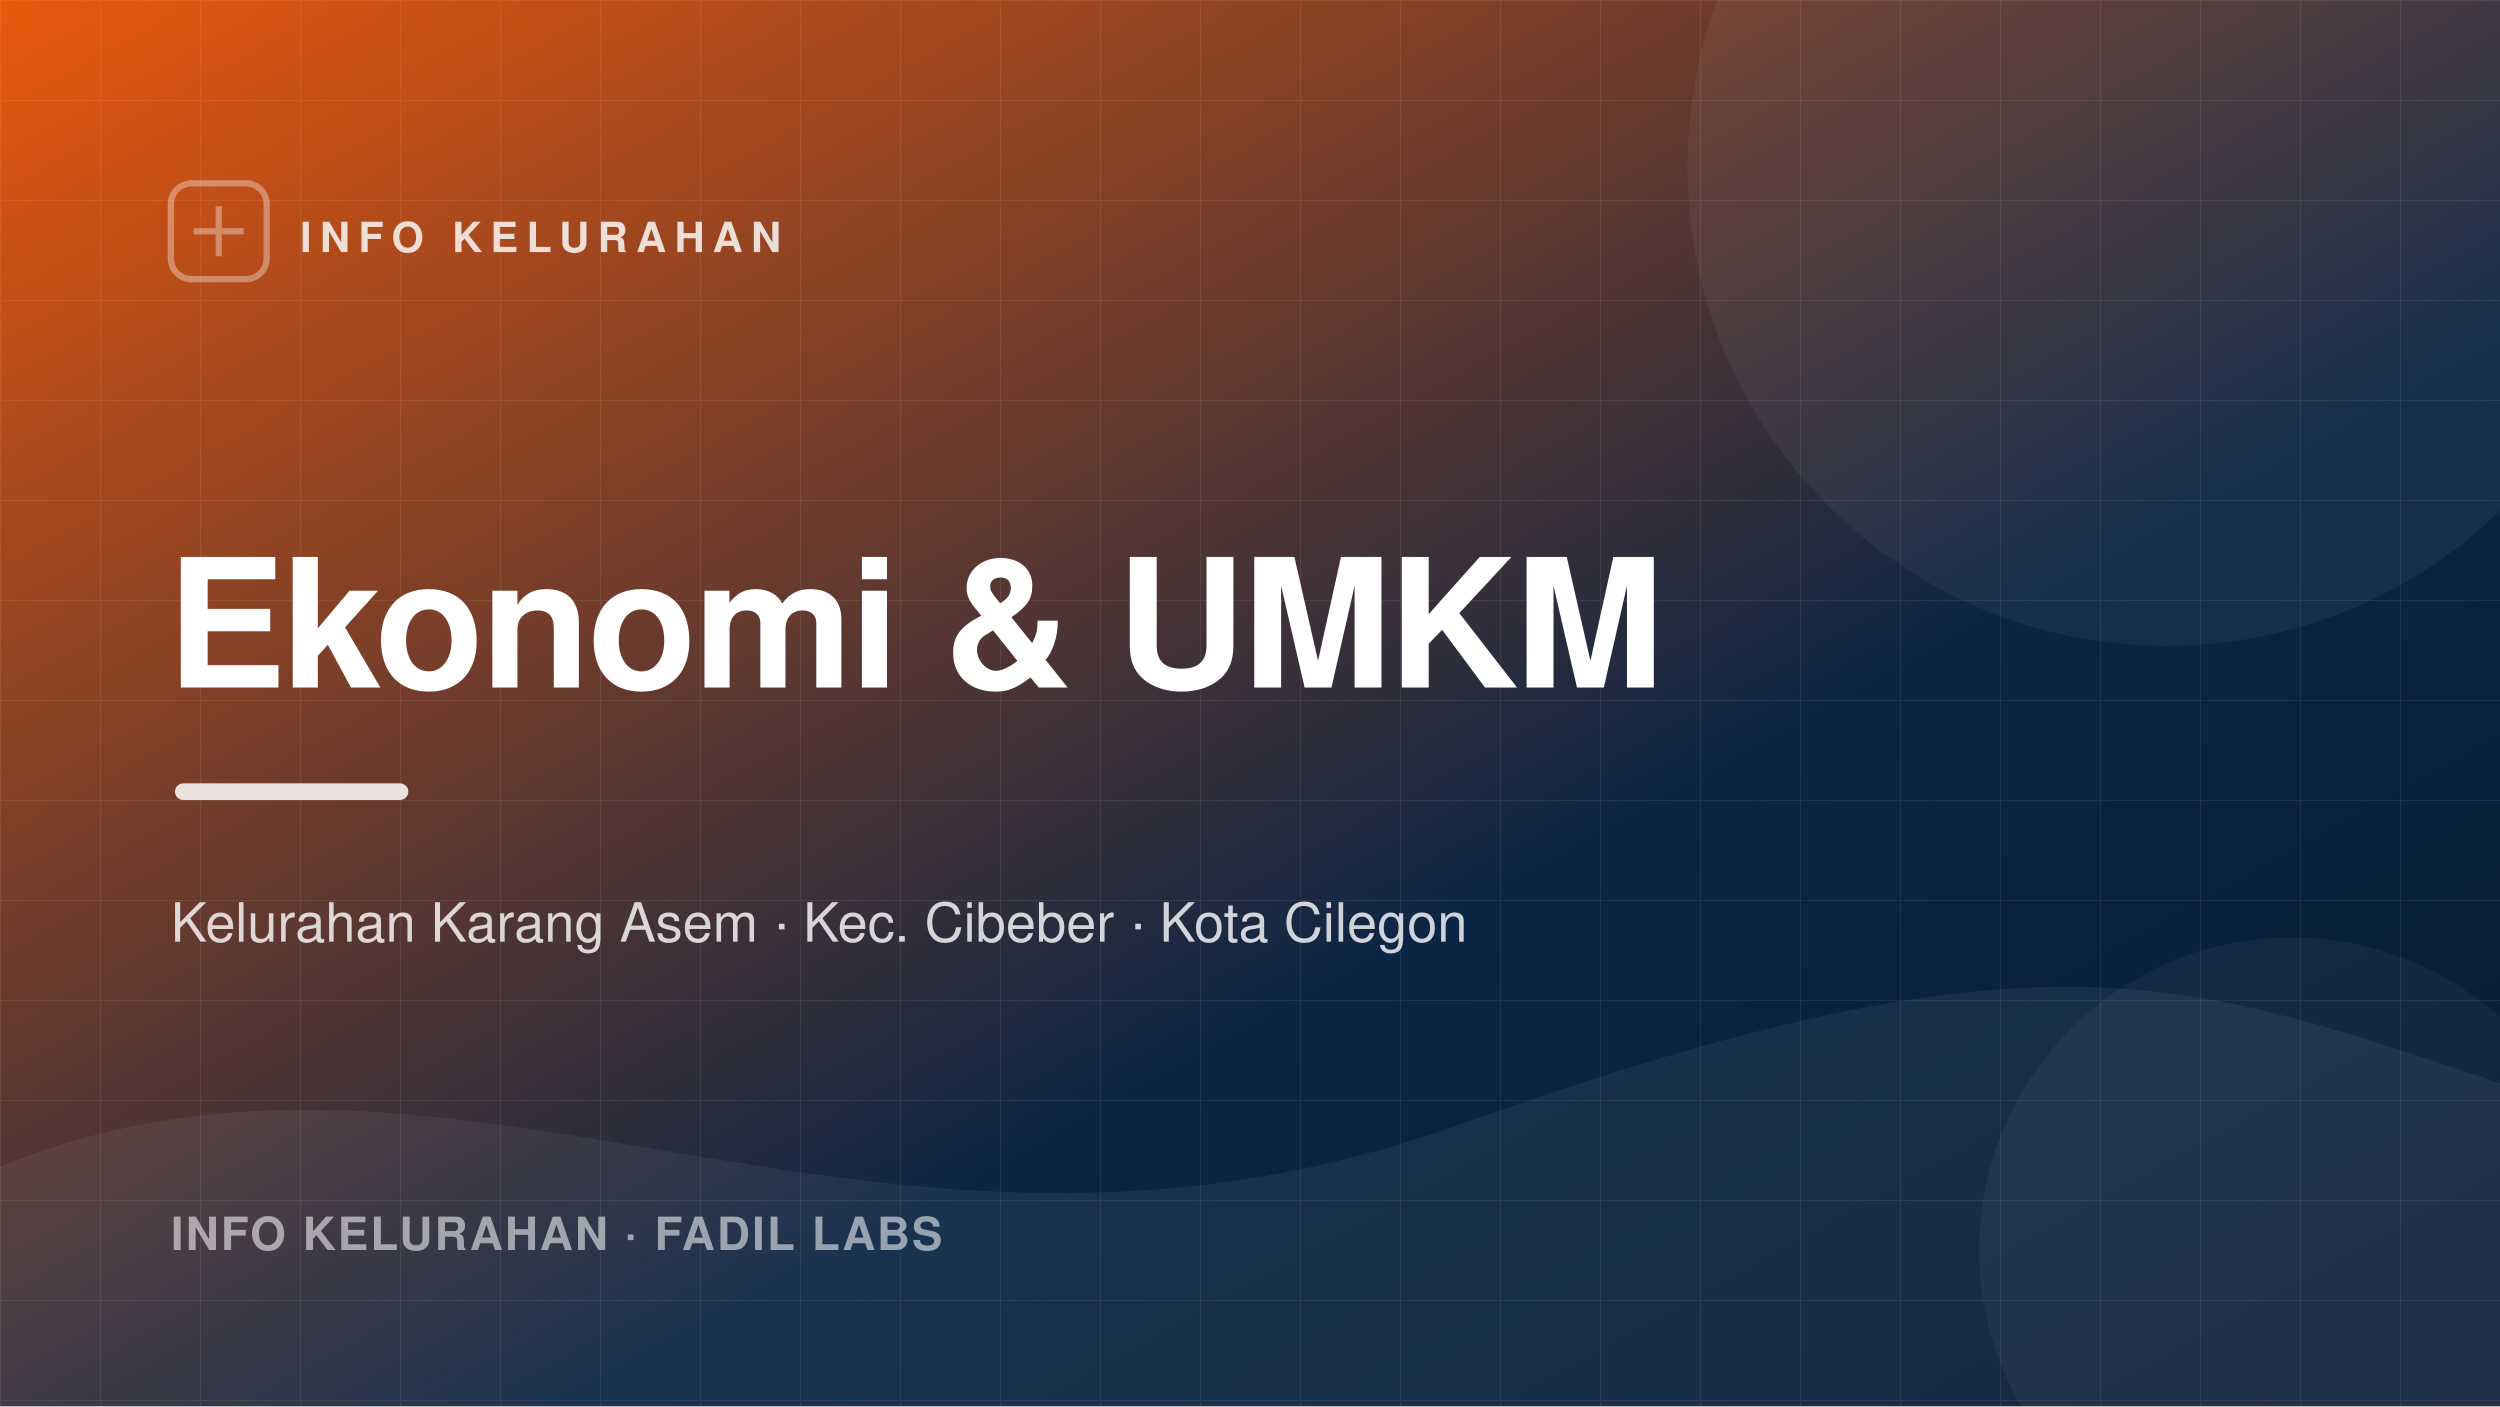
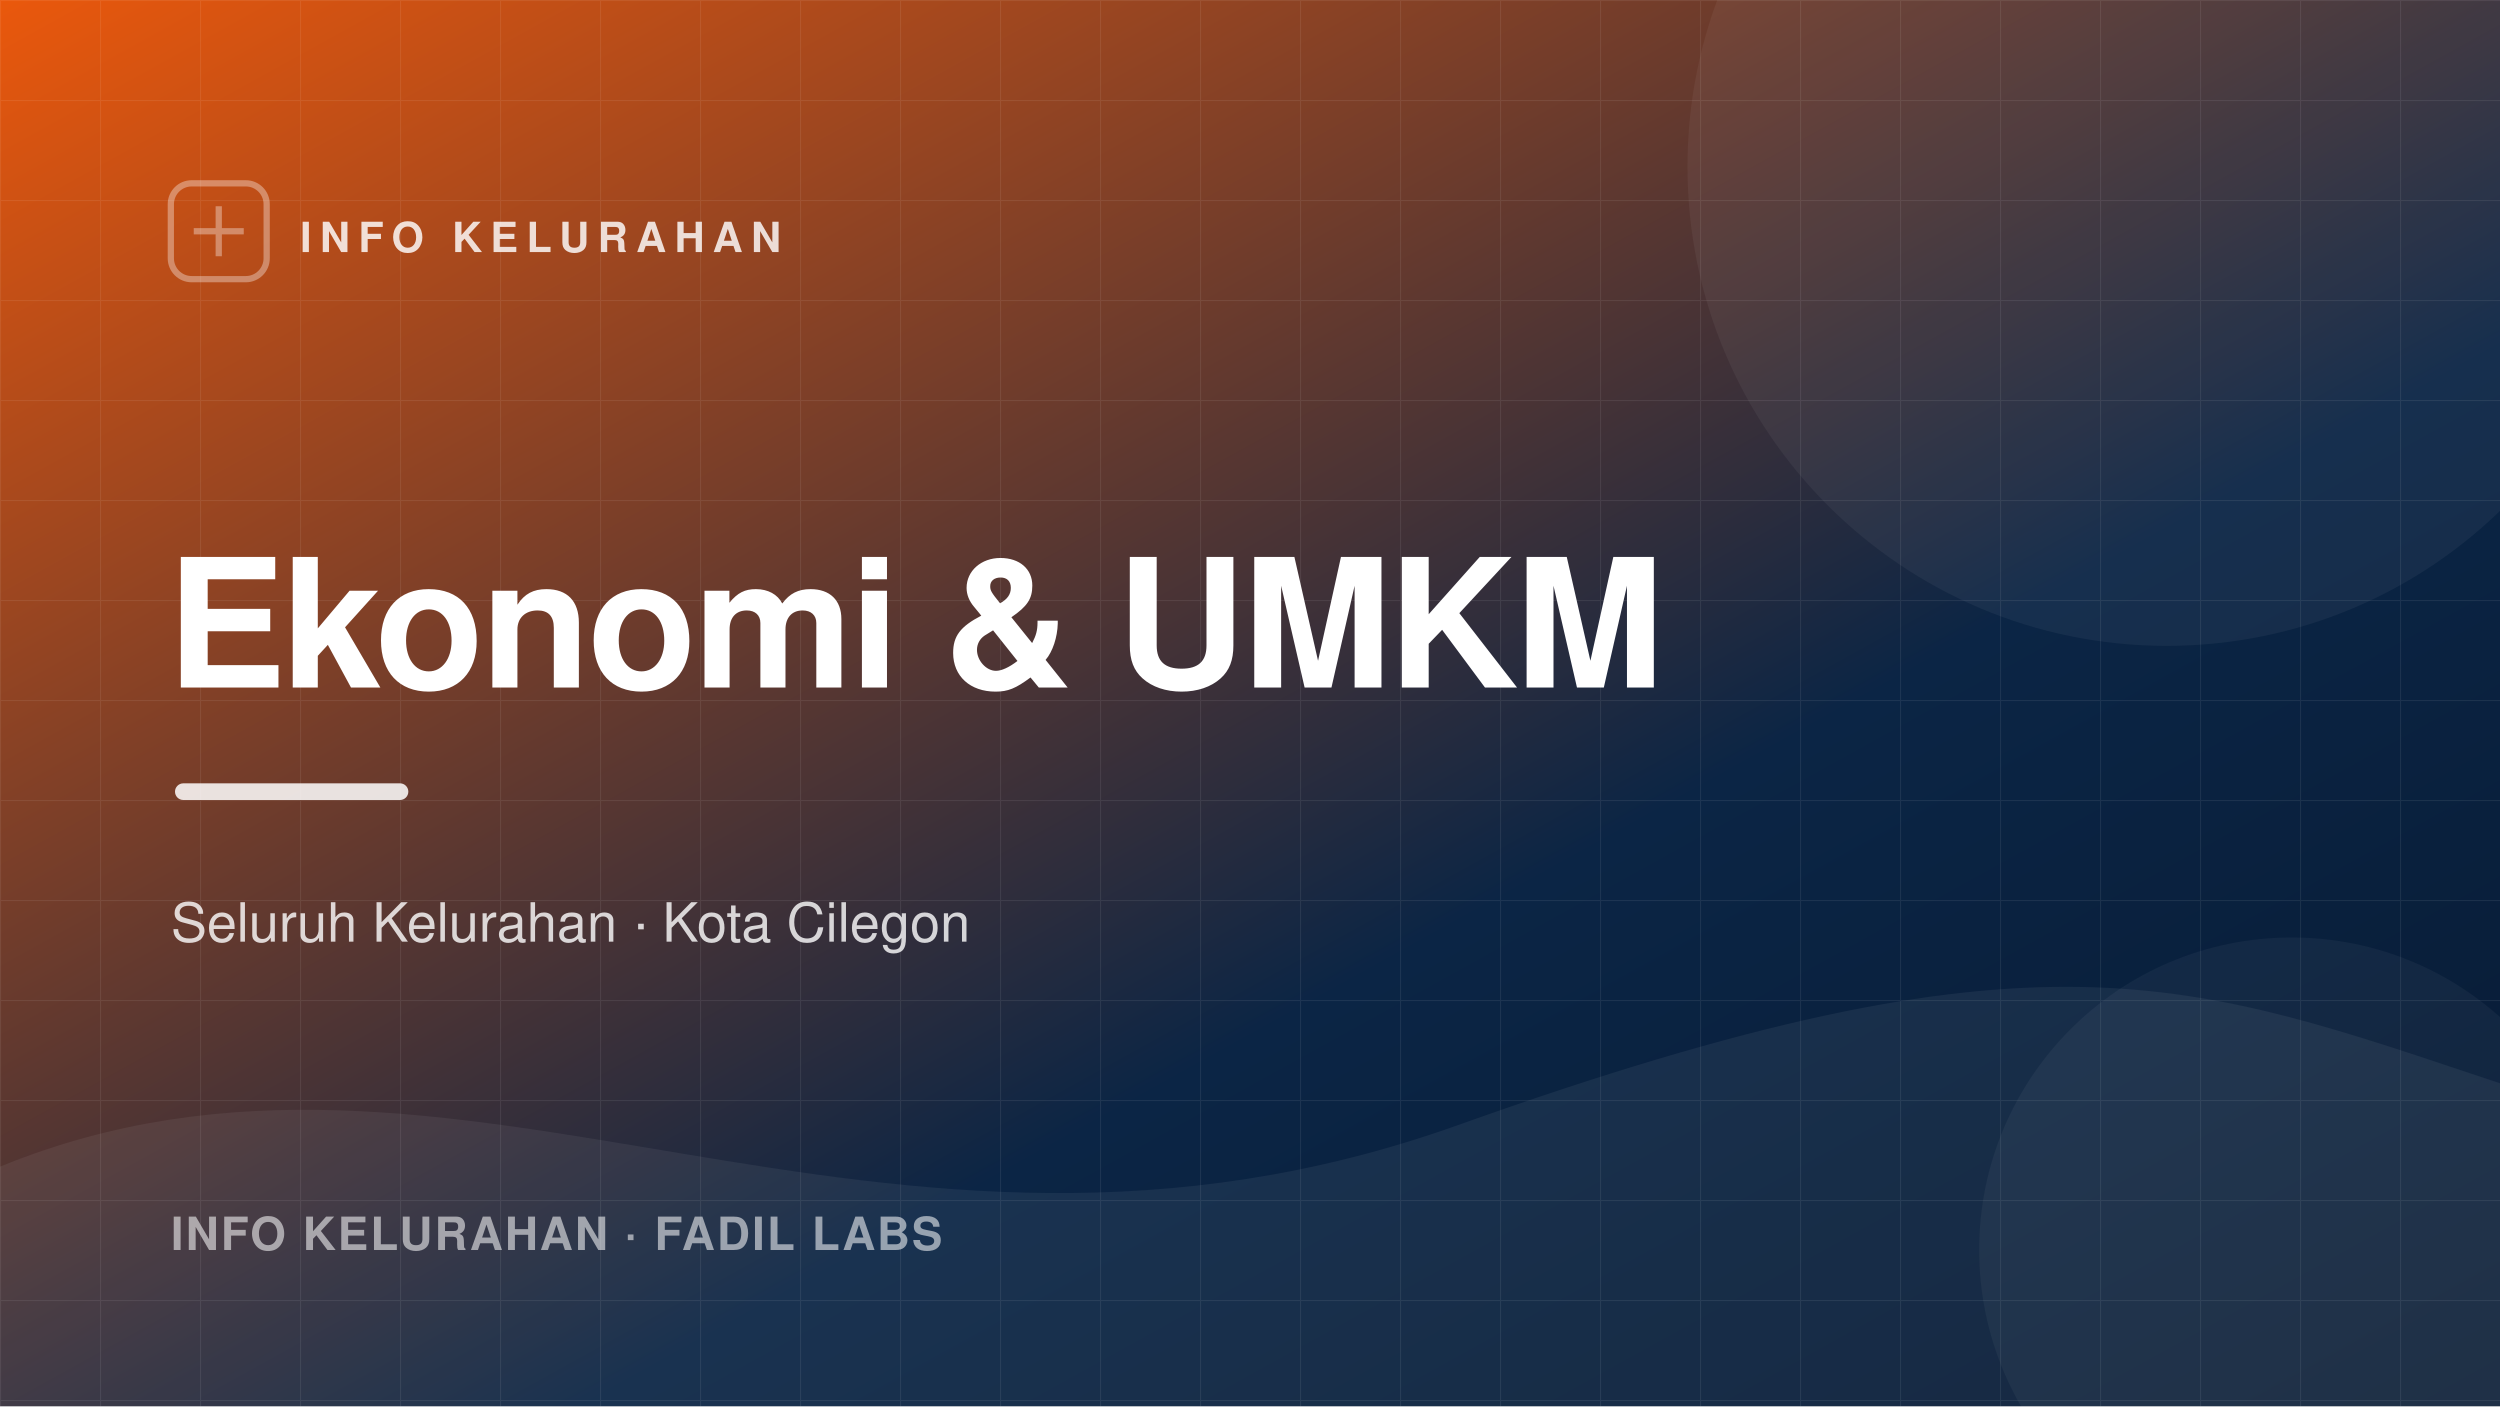
<svg xmlns="http://www.w3.org/2000/svg" width="1200" height="675" viewBox="0 0 1200 675" role="img" aria-label="Sampul Ekonomi &amp; UMKM">
  <defs>
    <linearGradient id="g" x1="0" y1="0" x2="1" y2="1">
      <stop offset="0" stop-color="#ea580c" />
      <stop offset="0.62" stop-color="#0b2545" />
      <stop offset="1" stop-color="#071a33" />
    </linearGradient>
    <pattern id="grid" width="48" height="48" patternUnits="userSpaceOnUse">
      <path d="M48 0H0V48" fill="none" stroke="#ffffff" stroke-opacity="0.075" stroke-width="1" />
    </pattern>
  </defs>
  <rect width="1200" height="675" fill="url(#g)" />
  <rect width="1200" height="675" fill="url(#grid)" />
  <circle cx="1040" cy="80" r="230" fill="#ffffff" opacity="0.05" />
  <circle cx="1100" cy="600" r="150" fill="#ffffff" opacity="0.04" />
  <path d="M0 560 C 220 470, 420 640, 700 540 S 1050 470, 1200 520 L1200 675 L0 675 Z" fill="#ffffff" opacity="0.06" />
  <g fill="none" stroke="#ffffff" stroke-opacity="0.35" stroke-width="3">
    <rect x="82" y="88" width="46" height="46" rx="10" />
    <path d="M93 111h24M105 99v24" />
  </g>
  <text x="144" y="121" font-family="'Plus Jakarta Sans', Helvetica, Arial, sans-serif" font-size="20" font-weight="700" letter-spacing="4" fill="#ffffff" fill-opacity="0.82">INFO KELURAHAN</text>
  <text x="80" y="330" font-family="'Plus Jakarta Sans', Helvetica, Arial, sans-serif" font-size="86" font-weight="800" letter-spacing="-1.5" fill="#ffffff">Ekonomi &amp; UMKM</text>
  <rect x="84" y="376" width="112" height="8" rx="4" fill="#ffffff" fill-opacity="0.85" />
-   <text x="82" y="452" font-family="'Plus Jakarta Sans', Helvetica, Arial, sans-serif" font-size="26" font-weight="500" fill="#ffffff" fill-opacity="0.8">Kelurahan Karang Asem · Kec. Cibeber · Kota Cilegon</text>
+   <text x="82" y="452" font-family="'Plus Jakarta Sans', Helvetica, Arial, sans-serif" font-size="26" font-weight="500" fill="#ffffff" fill-opacity="0.8">Seluruh Kelurahan · Kota Cilegon</text>
  <text x="82" y="600" font-family="'Plus Jakarta Sans', Helvetica, Arial, sans-serif" font-size="22" font-weight="700" letter-spacing="1" fill="#ffffff" fill-opacity="0.55">INFO KELURAHAN · FADIL LABS</text>
</svg>
